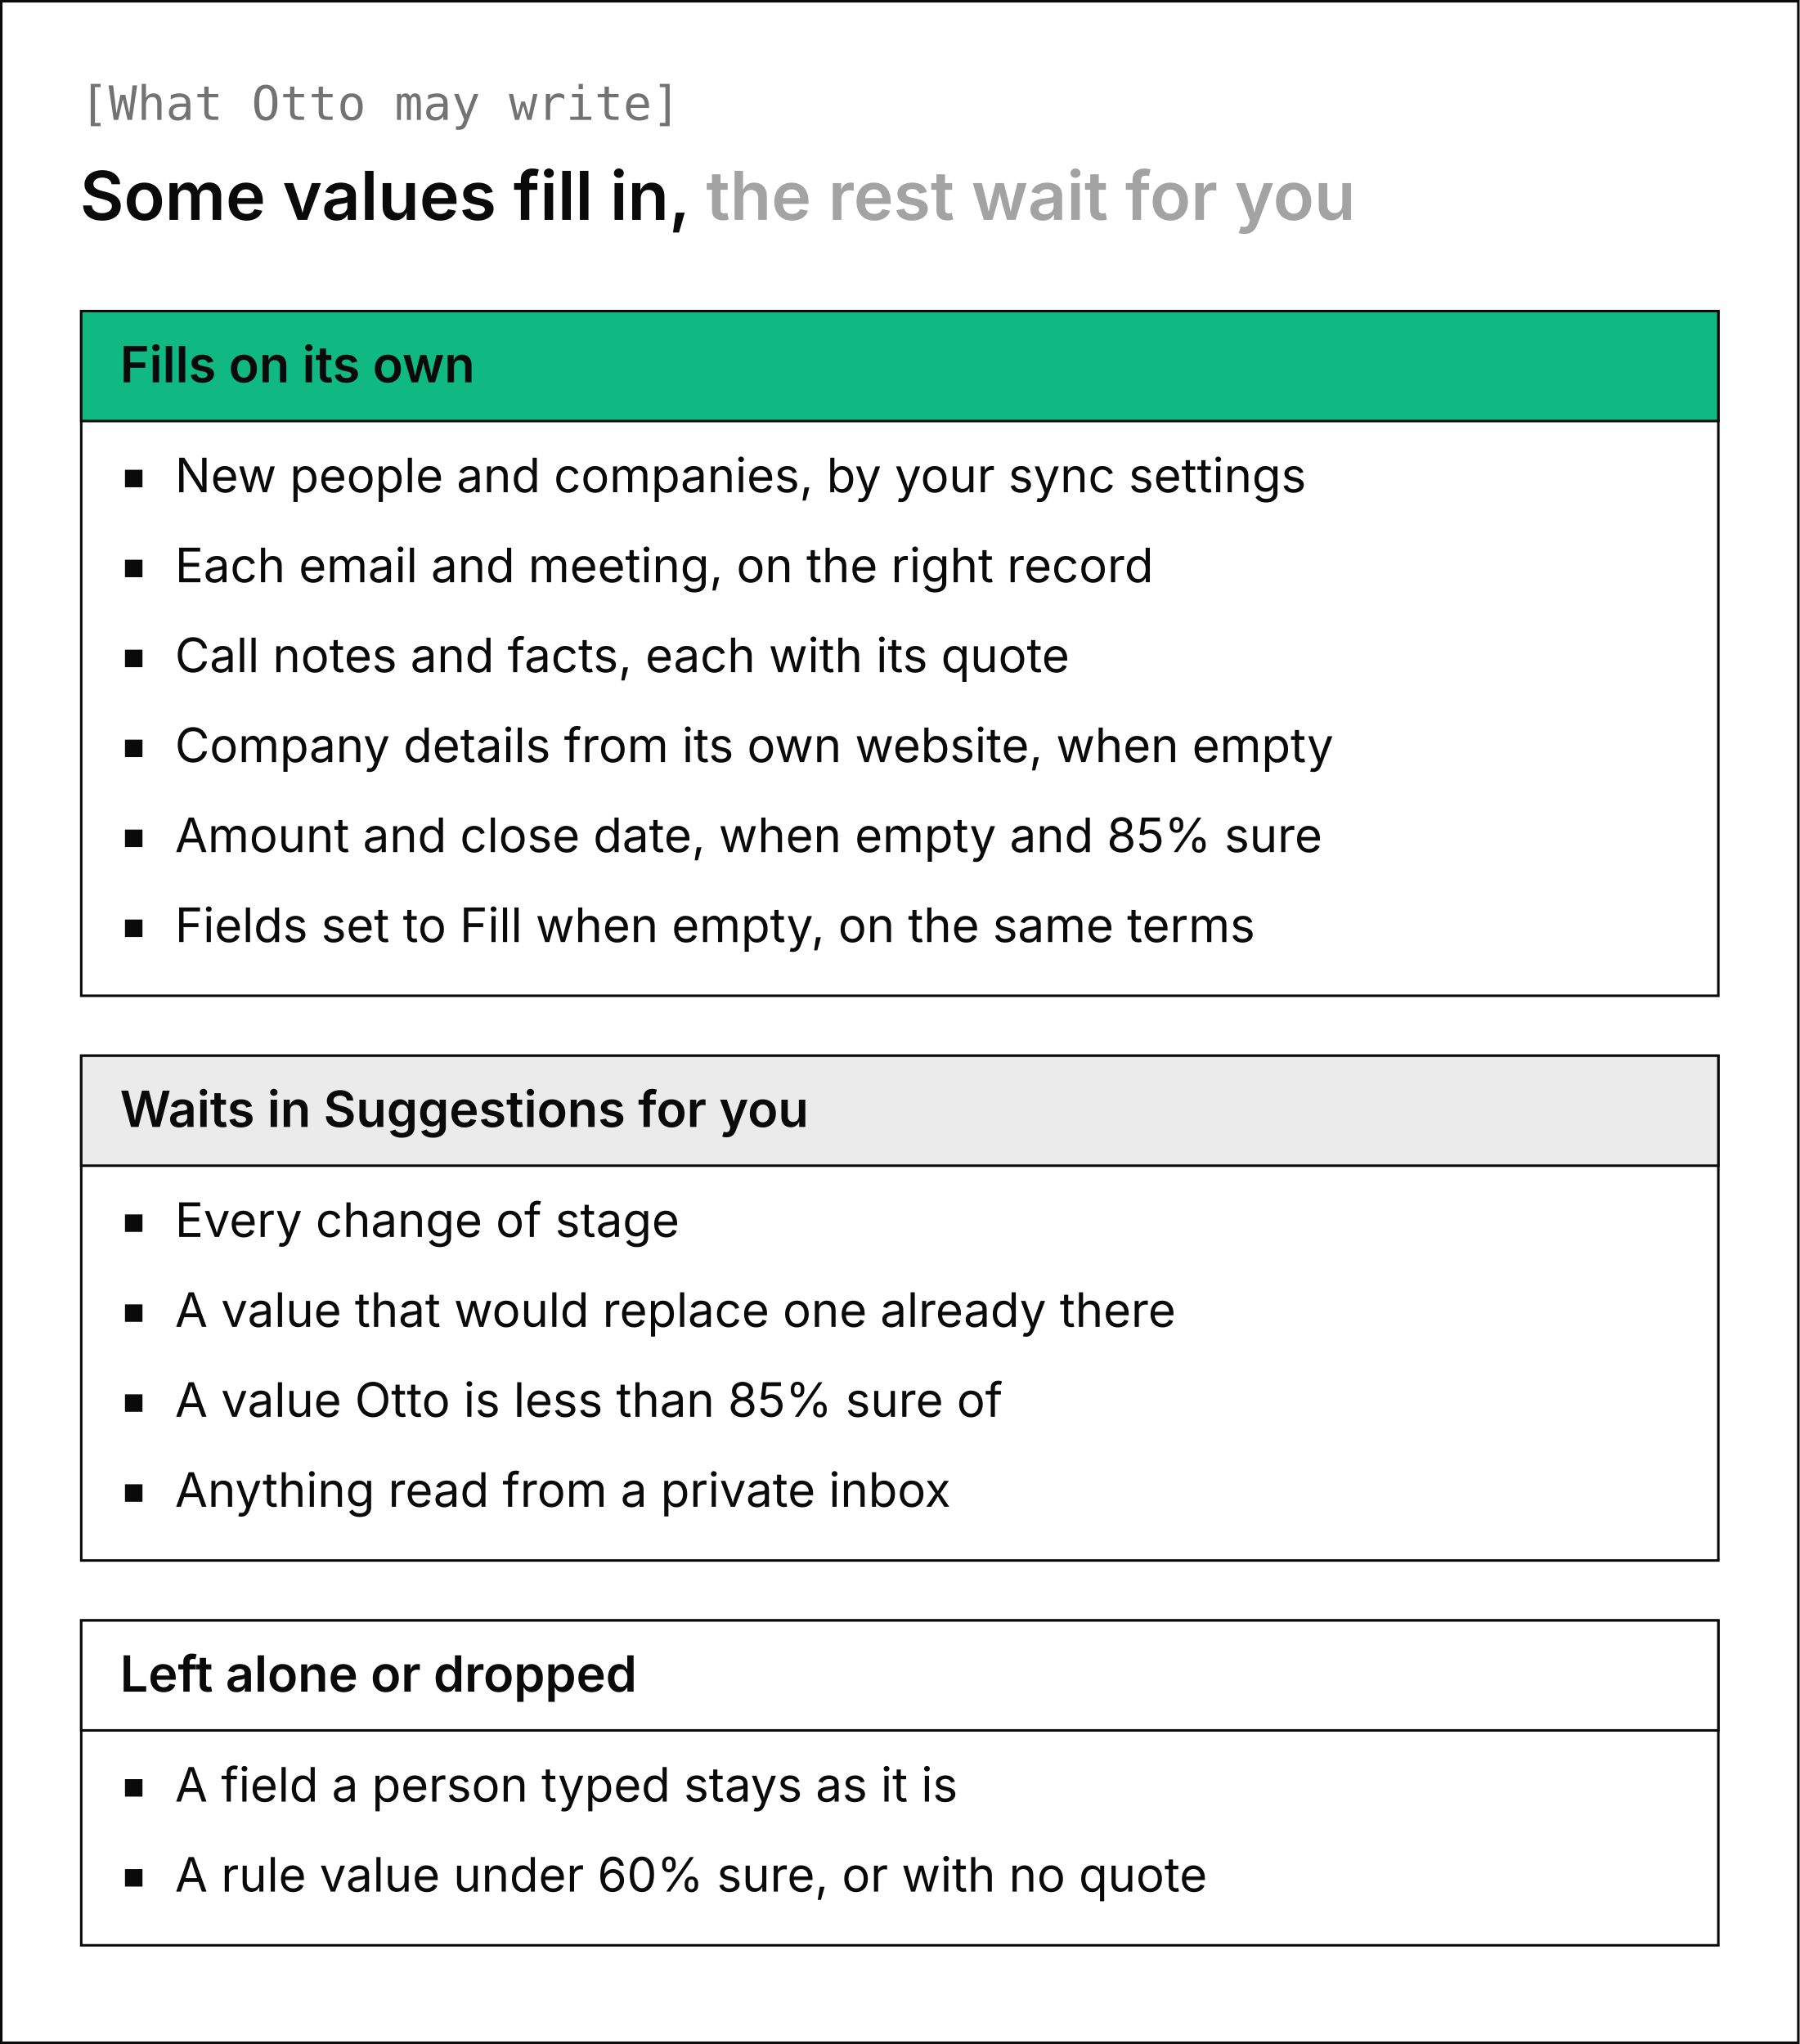
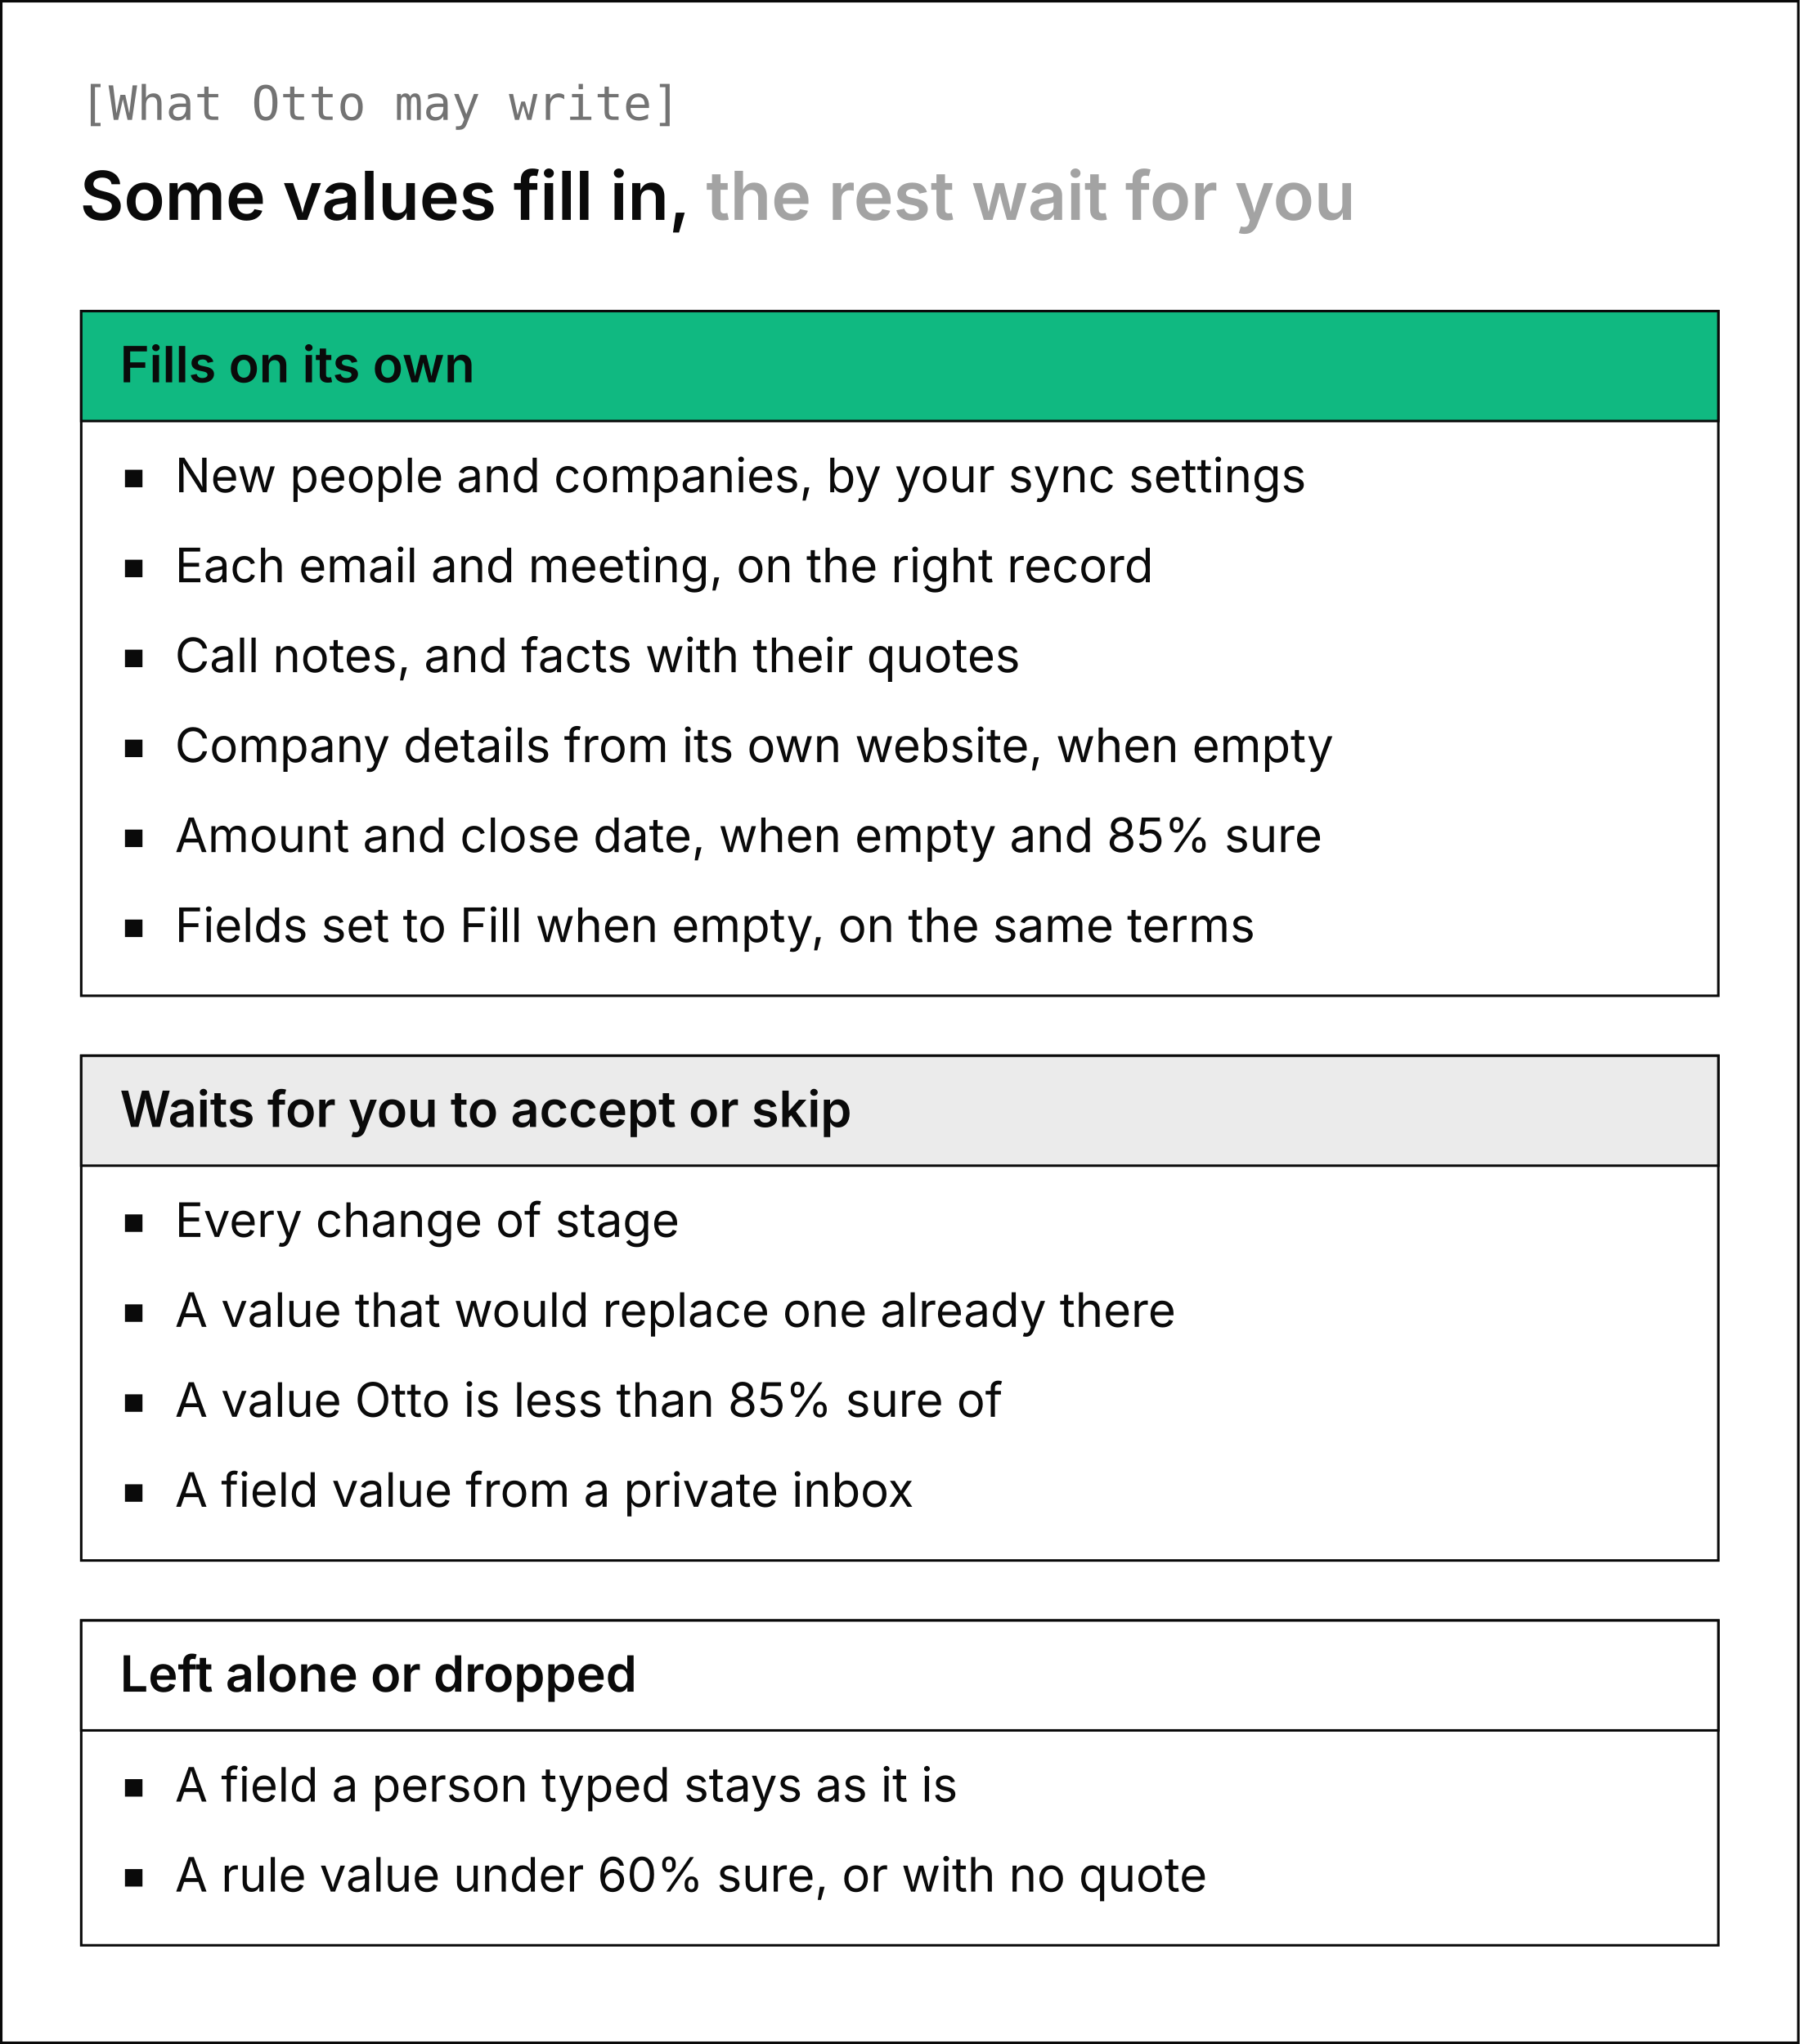
<svg xmlns="http://www.w3.org/2000/svg" viewBox="0 0 720 818" width="720" height="818" role="img" aria-labelledby="t d" font-family="Inter, system-ui, sans-serif">
  <rect width="720" height="818" fill="#ffffff" />
  <rect x="0.5" y="0.5" width="719" height="817" fill="none" stroke="#0a0a0a" />
  <text x="32" y="48" font-family="Geist Mono, ui-monospace, monospace" font-size="19" fill="#737373">[What Otto may write]</text>
  <text x="32" y="88" font-size="27" font-weight="600" fill="#0a0a0a">Some values fill in, <tspan fill="#a3a3a3">the rest wait for you</tspan>
  </text>
  <rect x="32.5" y="124.5" width="655" height="274" fill="#ffffff" stroke="#0a0a0a" />
  <rect x="32.5" y="124.5" width="655" height="44" fill="#10b981" stroke="#0a0a0a" />
  <text x="48" y="153" font-size="20" font-weight="600" fill="#0a0a0a">Fills on its own</text>
  <rect x="50" y="188" width="7" height="7" fill="#0a0a0a" />
  <text x="70" y="197" font-size="19" fill="#0a0a0a">New people and companies, by your sync settings</text>
  <rect x="50" y="224" width="7" height="7" fill="#0a0a0a" />
  <text x="70" y="233" font-size="19" fill="#0a0a0a">Each email and meeting, on the right record</text>
  <rect x="50" y="260" width="7" height="7" fill="#0a0a0a" />
-   <text x="70" y="269" font-size="19" fill="#0a0a0a">Call notes and facts, each with its quote</text>
+   <text x="70" y="269" font-size="19" fill="#0a0a0a">Call notes, and facts with their quotes</text>
  <rect x="50" y="296" width="7" height="7" fill="#0a0a0a" />
  <text x="70" y="305" font-size="19" fill="#0a0a0a">Company details from its own website, when empty</text>
  <rect x="50" y="332" width="7" height="7" fill="#0a0a0a" />
  <text x="70" y="341" font-size="19" fill="#0a0a0a">Amount and close date, when empty and 85% sure</text>
  <rect x="50" y="368" width="7" height="7" fill="#0a0a0a" />
  <text x="70" y="377" font-size="19" fill="#0a0a0a">Fields set to Fill when empty, on the same terms</text>
  <rect x="32.5" y="422.5" width="655" height="202" fill="#ffffff" stroke="#0a0a0a" />
  <rect x="32.5" y="422.5" width="655" height="44" fill="#ebebeb" stroke="#0a0a0a" />
-   <text x="48" y="451" font-size="20" font-weight="600" fill="#0a0a0a">Waits in Suggestions for you</text>
+   <text x="48" y="451" font-size="20" font-weight="600" fill="#0a0a0a">Waits for you to accept or skip</text>
  <rect x="50" y="486" width="7" height="7" fill="#0a0a0a" />
  <text x="70" y="495" font-size="19" fill="#0a0a0a">Every change of stage</text>
  <rect x="50" y="522" width="7" height="7" fill="#0a0a0a" />
  <text x="70" y="531" font-size="19" fill="#0a0a0a">A value that would replace one already there</text>
  <rect x="50" y="558" width="7" height="7" fill="#0a0a0a" />
  <text x="70" y="567" font-size="19" fill="#0a0a0a">A value Otto is less than 85% sure of</text>
  <rect x="50" y="594" width="7" height="7" fill="#0a0a0a" />
-   <text x="70" y="603" font-size="19" fill="#0a0a0a">Anything read from a private inbox</text>
+   <text x="70" y="603" font-size="19" fill="#0a0a0a">A field value from a private inbox</text>
  <rect x="32.5" y="648.5" width="655" height="130" fill="#ffffff" stroke="#0a0a0a" />
  <rect x="32.5" y="648.5" width="655" height="44" fill="#ffffff" stroke="#0a0a0a" />
  <text x="48" y="677" font-size="20" font-weight="600" fill="#0a0a0a">Left alone or dropped</text>
  <rect x="50" y="712" width="7" height="7" fill="#0a0a0a" />
  <text x="70" y="721" font-size="19" fill="#0a0a0a">A field a person typed stays as it is</text>
  <rect x="50" y="748" width="7" height="7" fill="#0a0a0a" />
  <text x="70" y="757" font-size="19" fill="#0a0a0a">A rule value under 60% sure, or with no quote</text>
</svg>
